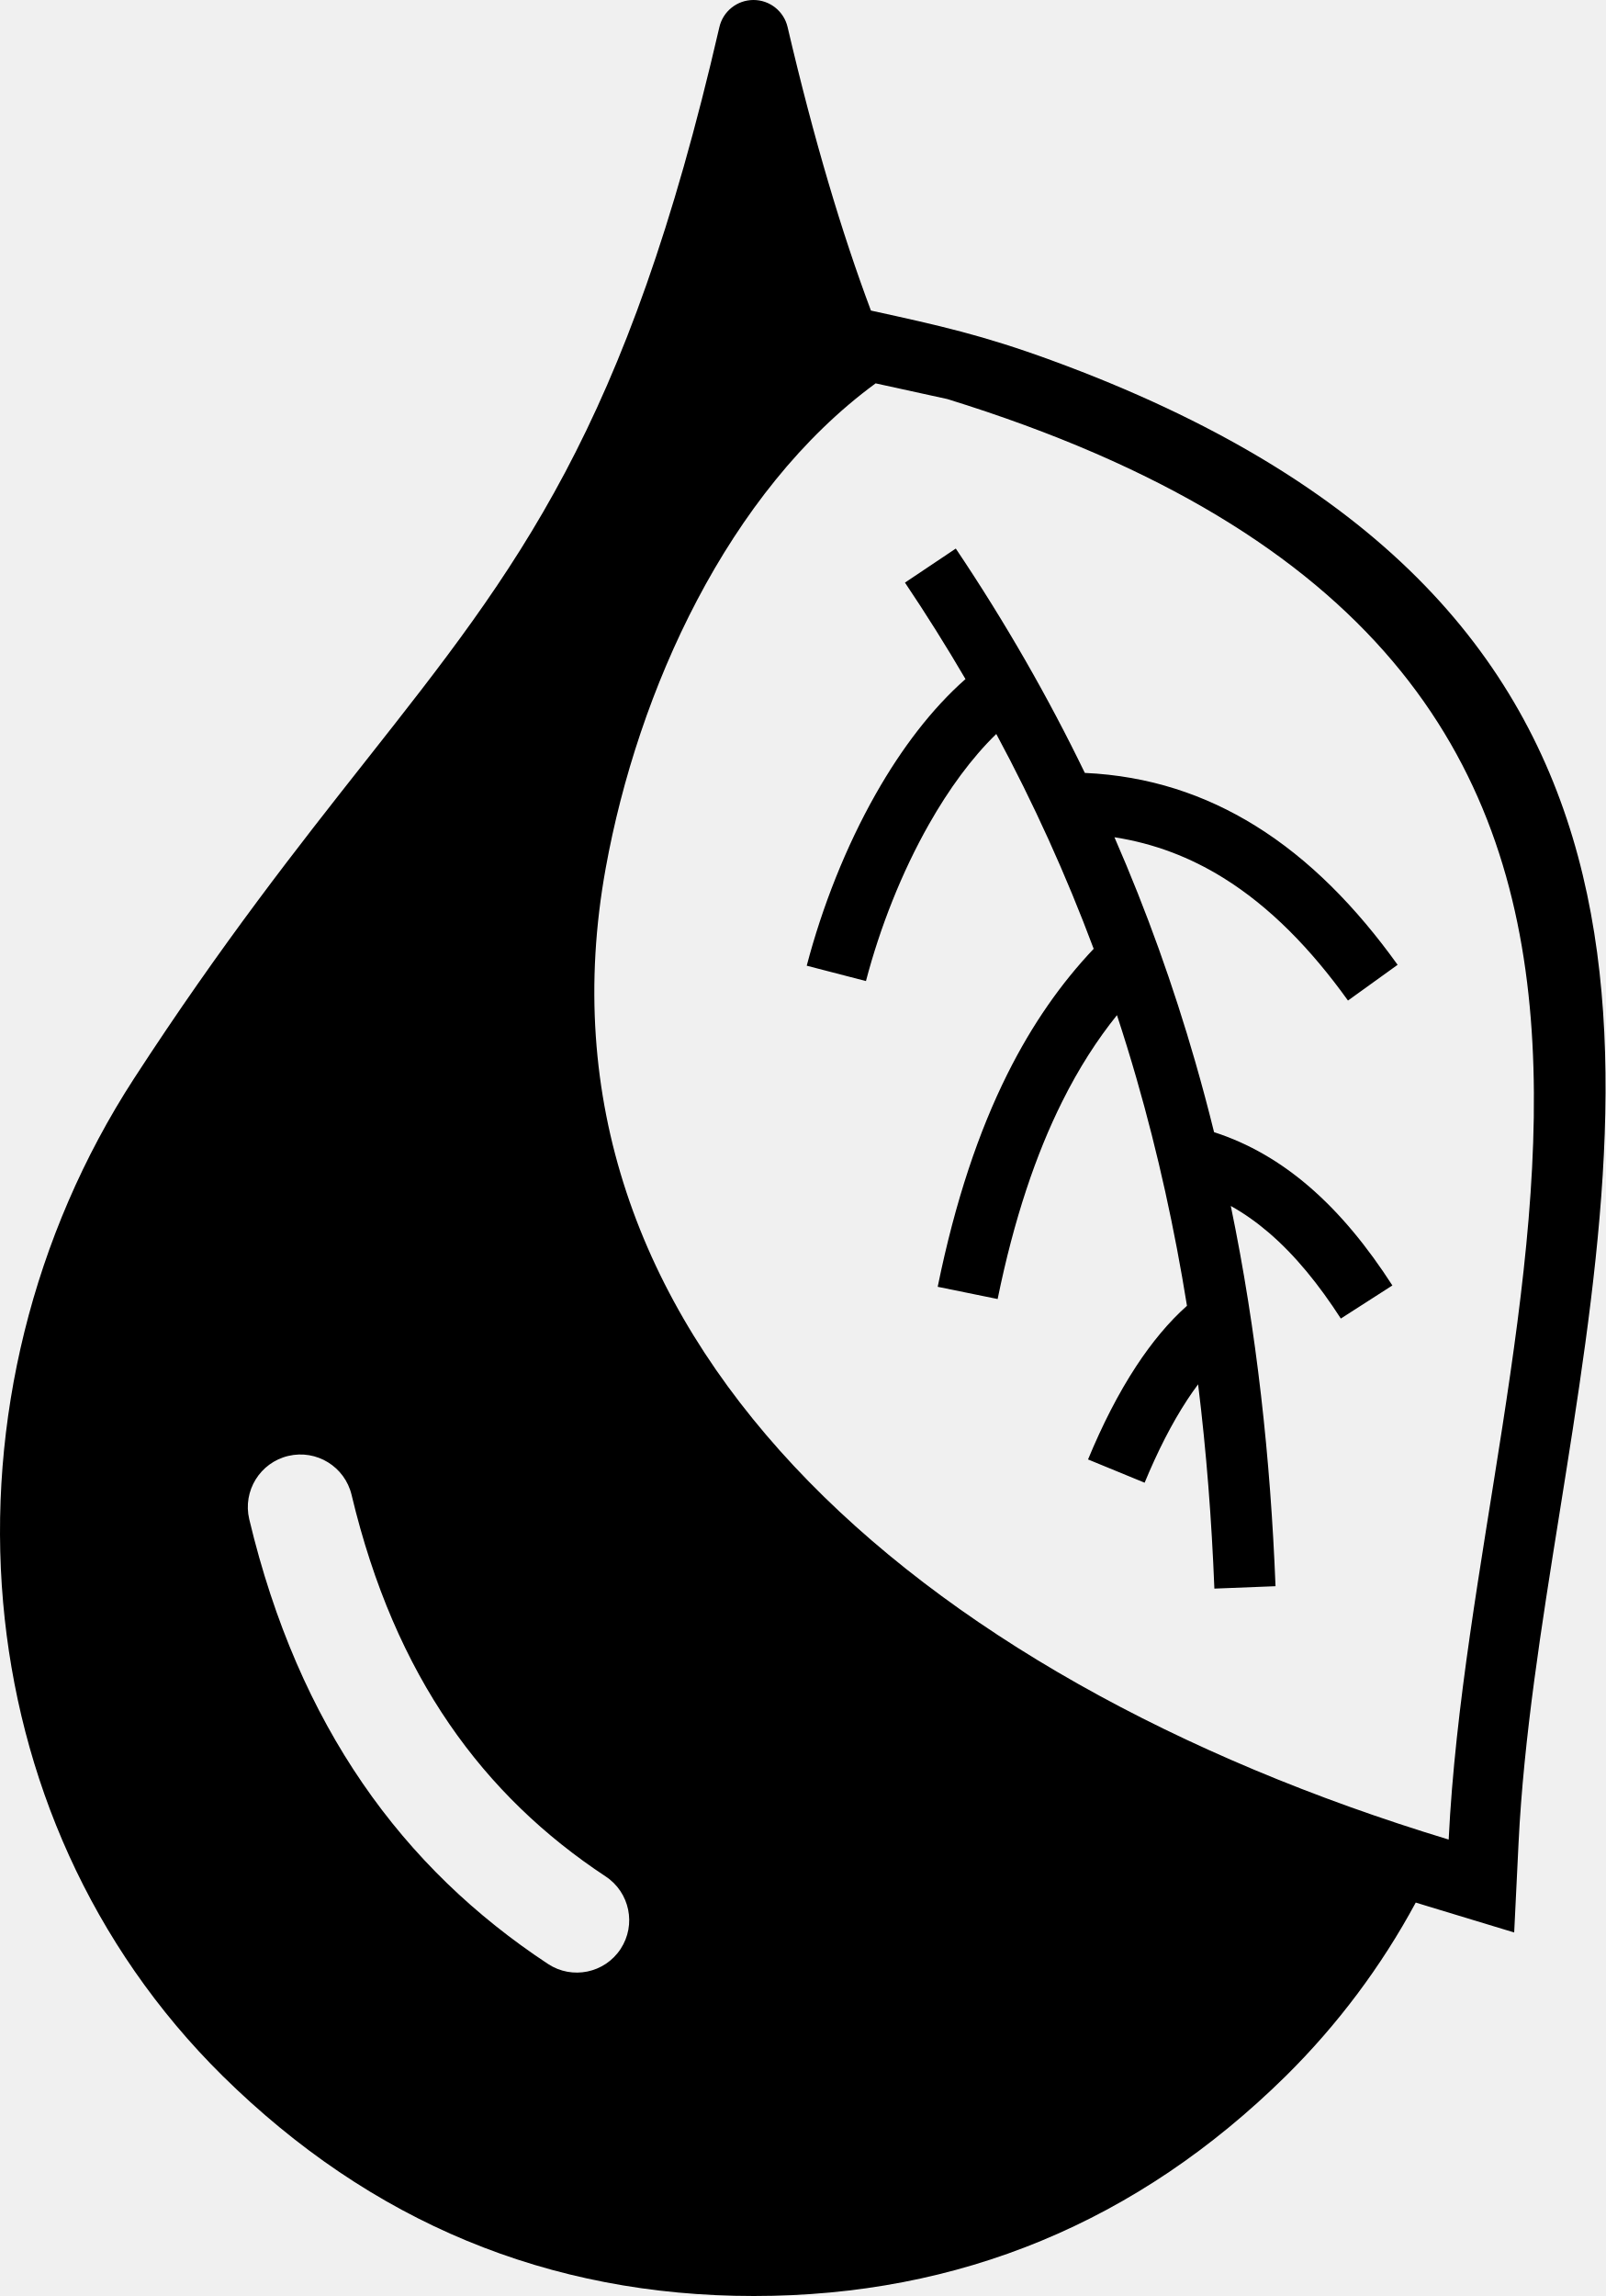
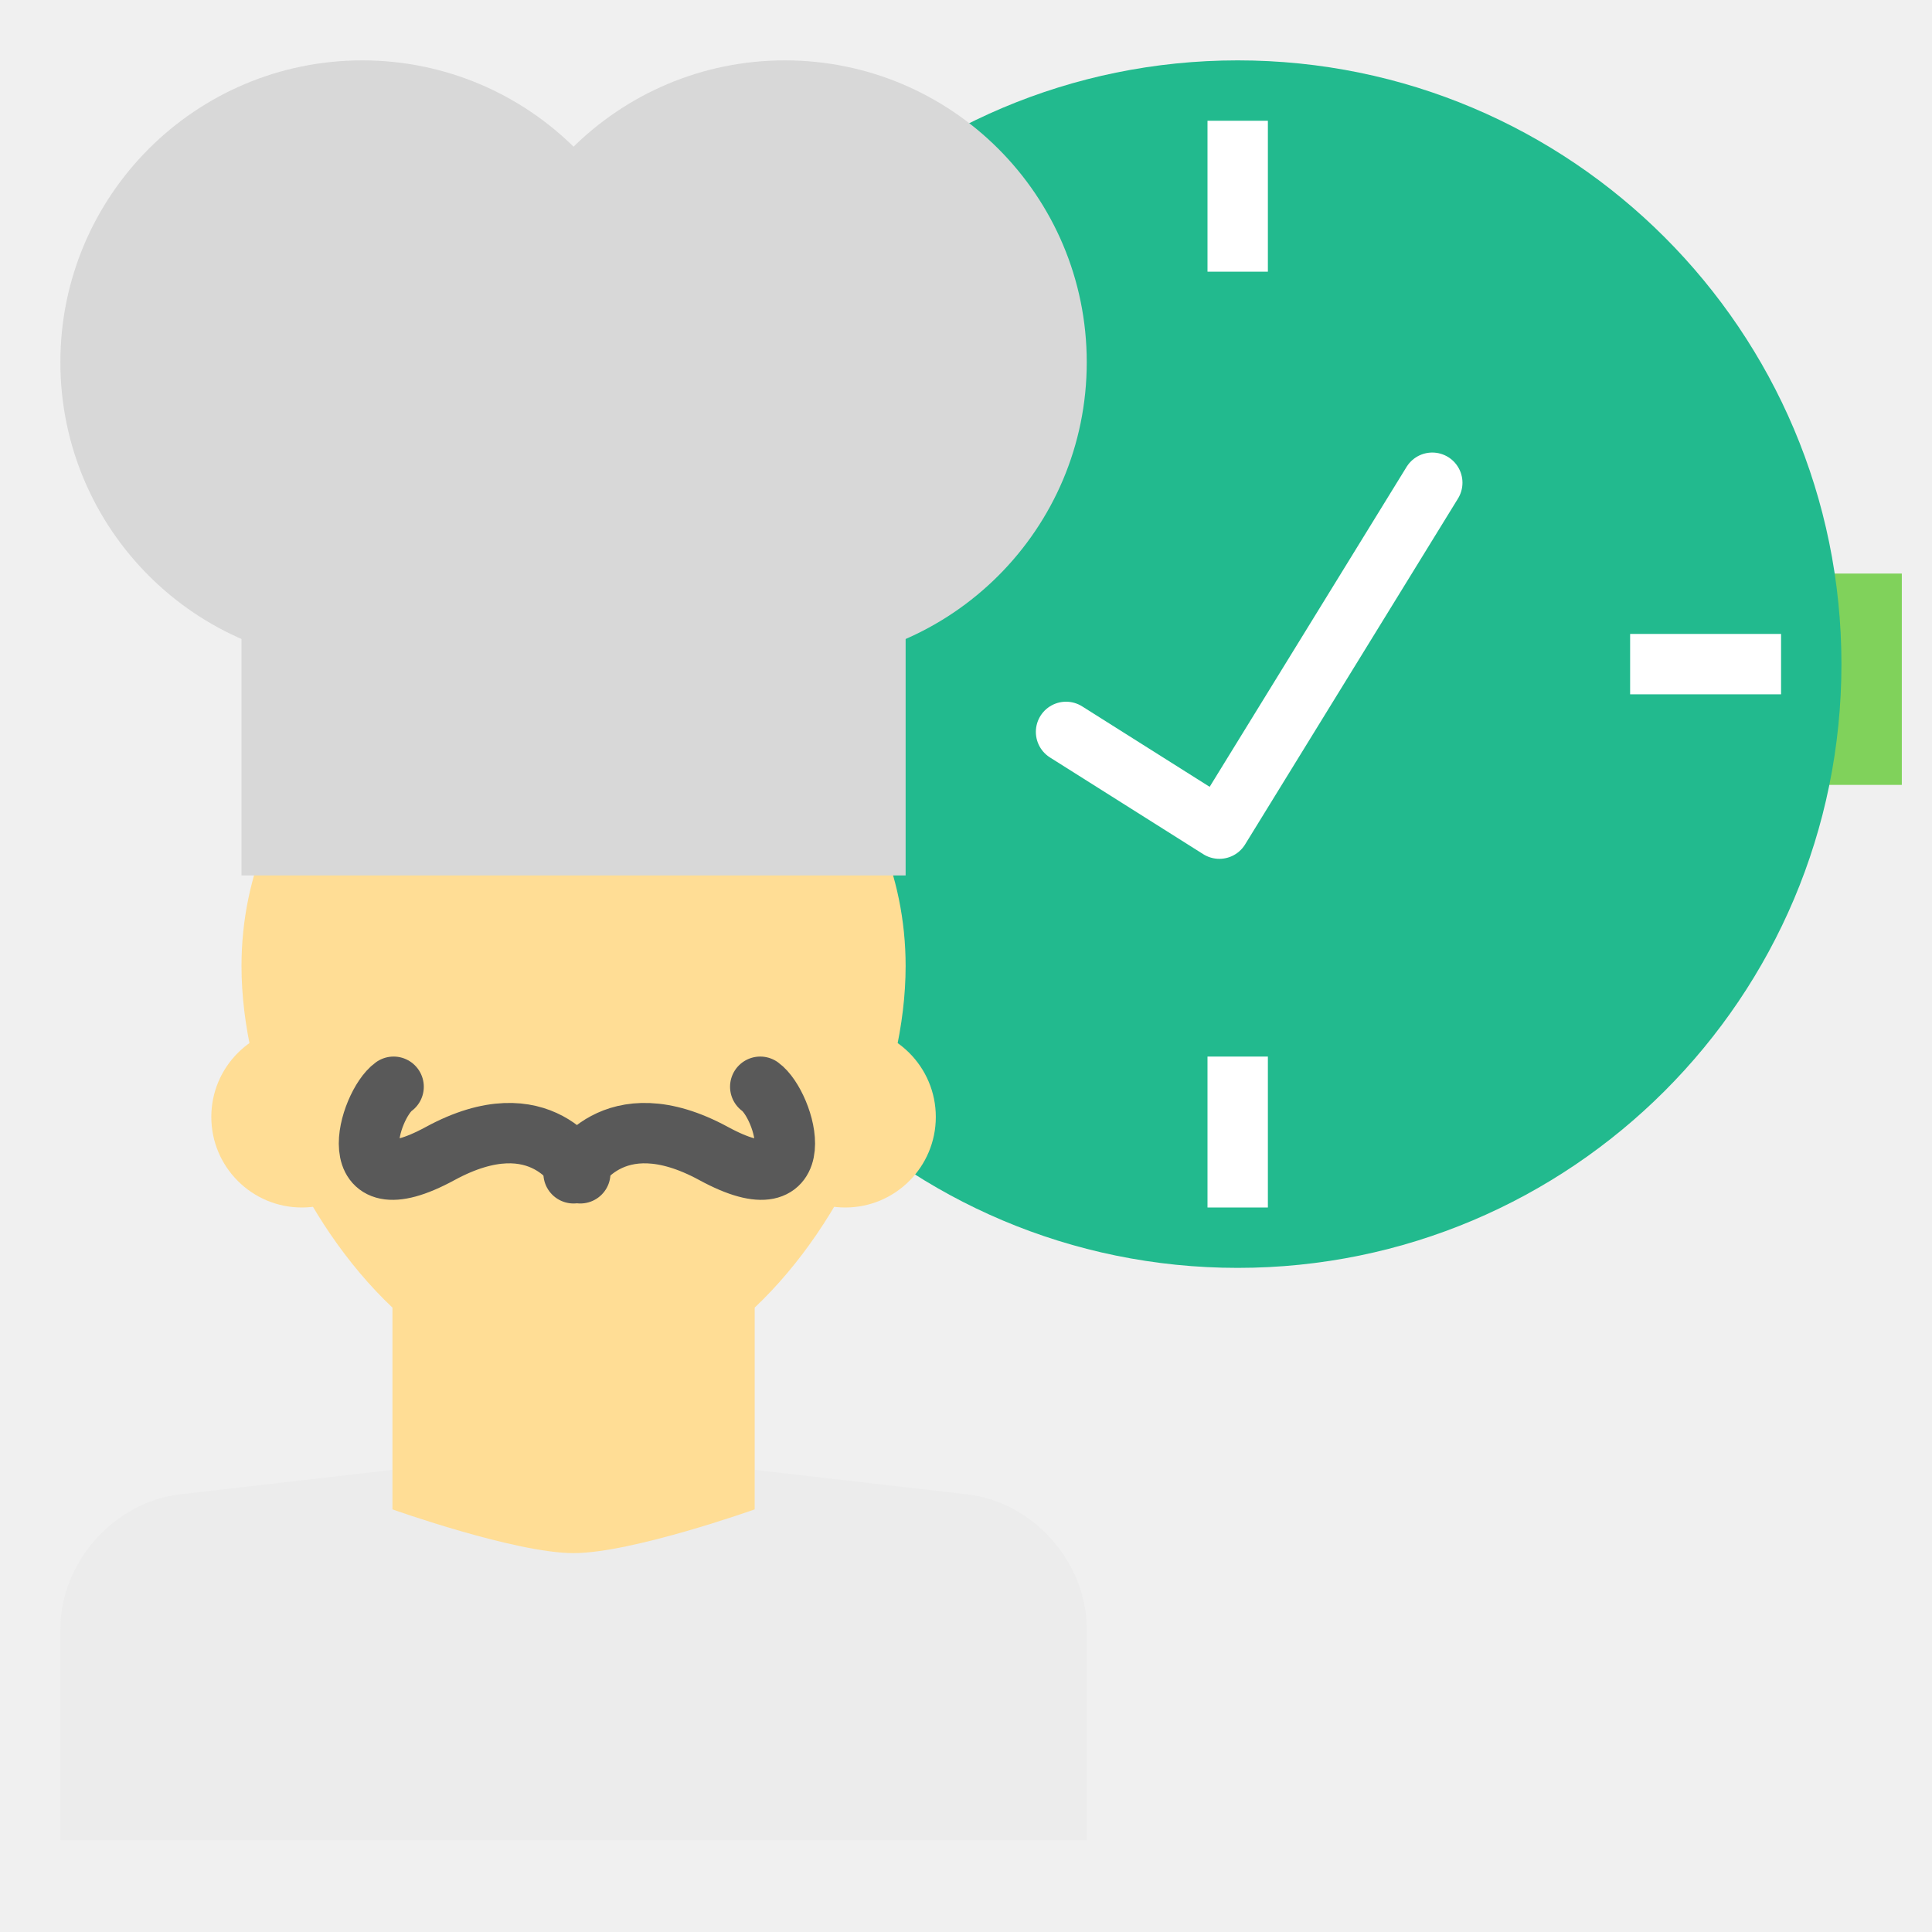
- <svg xmlns="http://www.w3.org/2000/svg" shape-rendering="geometricPrecision" text-rendering="geometricPrecision" image-rendering="optimizeQuality" fill-rule="evenodd" clip-rule="evenodd" viewBox="0 0 358 511.858">
-   <path d="M175.611 6.034c5.901 25.202 12.045 45.741 18.582 63.2 15.327 3.352 24.953 5.491 40.249 11.087 145.843 53.36 129.48 155.73 113.263 257.197-3.982 24.919-7.957 49.783-9.106 73.318l-.975 19.981-19.13-5.804-2.818-.866a163.73 163.73 0 01-28.977 38.673c-16.513 16.268-34.667 28.514-54.473 36.712-19.834 8.209-41.211 12.326-64.142 12.326-22.896 0-44.234-4.117-64.031-12.326-19.738-8.184-37.86-20.431-54.389-36.712-29.47-29.105-45.553-66.71-48.971-105.6-3.531-40.17 6.474-81.778 29.209-116.808 19.522-30.071 36.601-51.721 51.754-70.93 33.988-43.084 58.042-73.575 78.741-163.417a7.807 7.807 0 0115.214-.031zm37.507 116.259c11.107 16.538 20.634 33.216 28.771 50.016 14.253.649 26.805 4.827 38.015 11.775 12.085 7.49 22.494 18.145 31.727 31.004l-11.068 7.967c-8.241-11.478-17.39-20.899-27.826-27.367-7.328-4.543-15.361-7.656-24.245-9.034 7.229 16.558 13.17 33.228 18.003 49.997a424.981 424.981 0 014.211 15.747c7.835 2.529 14.778 6.646 21.027 11.988 7.057 6.033 13.199 13.605 18.731 22.185l-11.495 7.379c-4.854-7.528-10.152-14.096-16.111-19.19-2.66-2.275-5.46-4.26-8.421-5.913 5.808 28.081 8.853 56.359 9.971 84.774l-13.635.535c-.6-15.24-1.765-30.425-3.627-45.543a67.136 67.136 0 00-2.395 3.419c-3.486 5.305-6.661 11.585-9.53 18.515l-12.618-5.186c3.177-7.672 6.755-14.719 10.76-20.814 3.462-5.268 7.224-9.817 11.301-13.441-2.736-17.004-6.426-33.914-11.269-50.712a399.373 399.373 0 00-4.341-14.08c-4.392 5.452-8.491 11.799-12.217 19.276-5.834 11.702-10.732 26.091-14.39 44.007l-13.366-2.726c3.929-19.245 9.209-34.737 15.511-47.377 5.652-11.342 12.159-20.463 19.269-27.973a386.624 386.624 0 00-21.717-47.893c-5.524 5.37-10.575 12.31-14.984 20.083-6.119 10.781-10.944 23.065-14.075 35.001l-13.205-3.423c3.424-13.062 8.709-26.506 15.409-38.315 5.683-10.016 12.426-18.932 19.989-25.586a406.865 406.865 0 00-13.495-21.503l11.335-7.592zm-17.876-36.83c-32.954 24.158-53.016 68.494-60.187 108.086-18.684 103.159 68.047 180.169 187.961 216.553 5.823-119.316 80.258-261.727-111.784-321.139l-15.99-3.5zm-60.21 332.854c5.39 3.543 6.888 10.787 3.345 16.178-3.544 5.391-10.788 6.889-16.179 3.345-16.167-10.665-30.083-23.875-41.351-40.298-11.2-16.319-19.754-35.726-25.272-58.853-1.493-6.302 2.406-12.623 8.708-14.116 6.301-1.493 12.622 2.407 14.115 8.708 4.837 20.275 12.208 37.101 21.79 51.061 9.51 13.86 21.235 24.996 34.844 33.975z" />
+ <svg xmlns="http://www.w3.org/2000/svg" width="64" height="64" viewBox="0 0 64 64">
+   <g fill="none" fill-rule="evenodd">
+     <rect width="5" height="7" x="58" y="19" fill="#80D25B" />
+     <circle cx="41" cy="22" r="20" fill="#22BA8E" />
+     <path stroke="#FFF" stroke-linecap="square" stroke-width="2" d="M41,5 L41,8 M58,22 L55,22 M41,39 L41,36 M24,22 L27,22" />
+     <path fill="#ECECEC" d="M2,53.96 C2,51.749 3.787,49.752 5.964,49.501 L19,48 L32.036,49.501 C34.225,49.753 36,51.749 36,53.96 L36,60.957 L2,60.957 L2,53.96 Z" />
+     <path fill="#FFDD95" d="M13,43.316 C9.99,40.47 8,35.862 8,32 C8,25.925 12.925,21 19,21 C25.075,21 30,25.925 30,32 C30,35.862 28.01,40.47 25,43.316 L25,50 C25,50 20.933,51.449 19,51.449 C17.067,51.449 13,50 13,50 L13,43.316 Z" />
+     <rect width="22" height="16" x="8" y="13" fill="#D8D8D8" />
+     <circle cx="12" cy="12" r="10" fill="#D8D8D8" />
+     <circle cx="26" cy="12" r="10" fill="#D8D8D8" />
+     <circle cx="10" cy="37" r="3" fill="#FFDD95" />
+     <circle cx="28" cy="37" r="3" fill="#FFDD95" />
+     <path stroke="#595959" stroke-linecap="round" stroke-width="2" d="M19.223,38.867 C19.223,38.867 17.963,36.374 14.58,38.213 C11.198,40.051 12.207,36.599 13.039,36" />
+     <path stroke="#595959" stroke-linecap="round" stroke-width="2" d="M26,38.867 C26,38.867 24.74,36.374 21.358,38.213 C17.975,40.051 18.984,36.599 19.816,36" transform="matrix(-1 0 0 1 45 0)" />
+     <polyline stroke="#FFF" stroke-linecap="round" stroke-linejoin="round" stroke-width="2" points="35.314 24.245 40.393 27.45 47.446 15.991" />
+   </g>
</svg>
